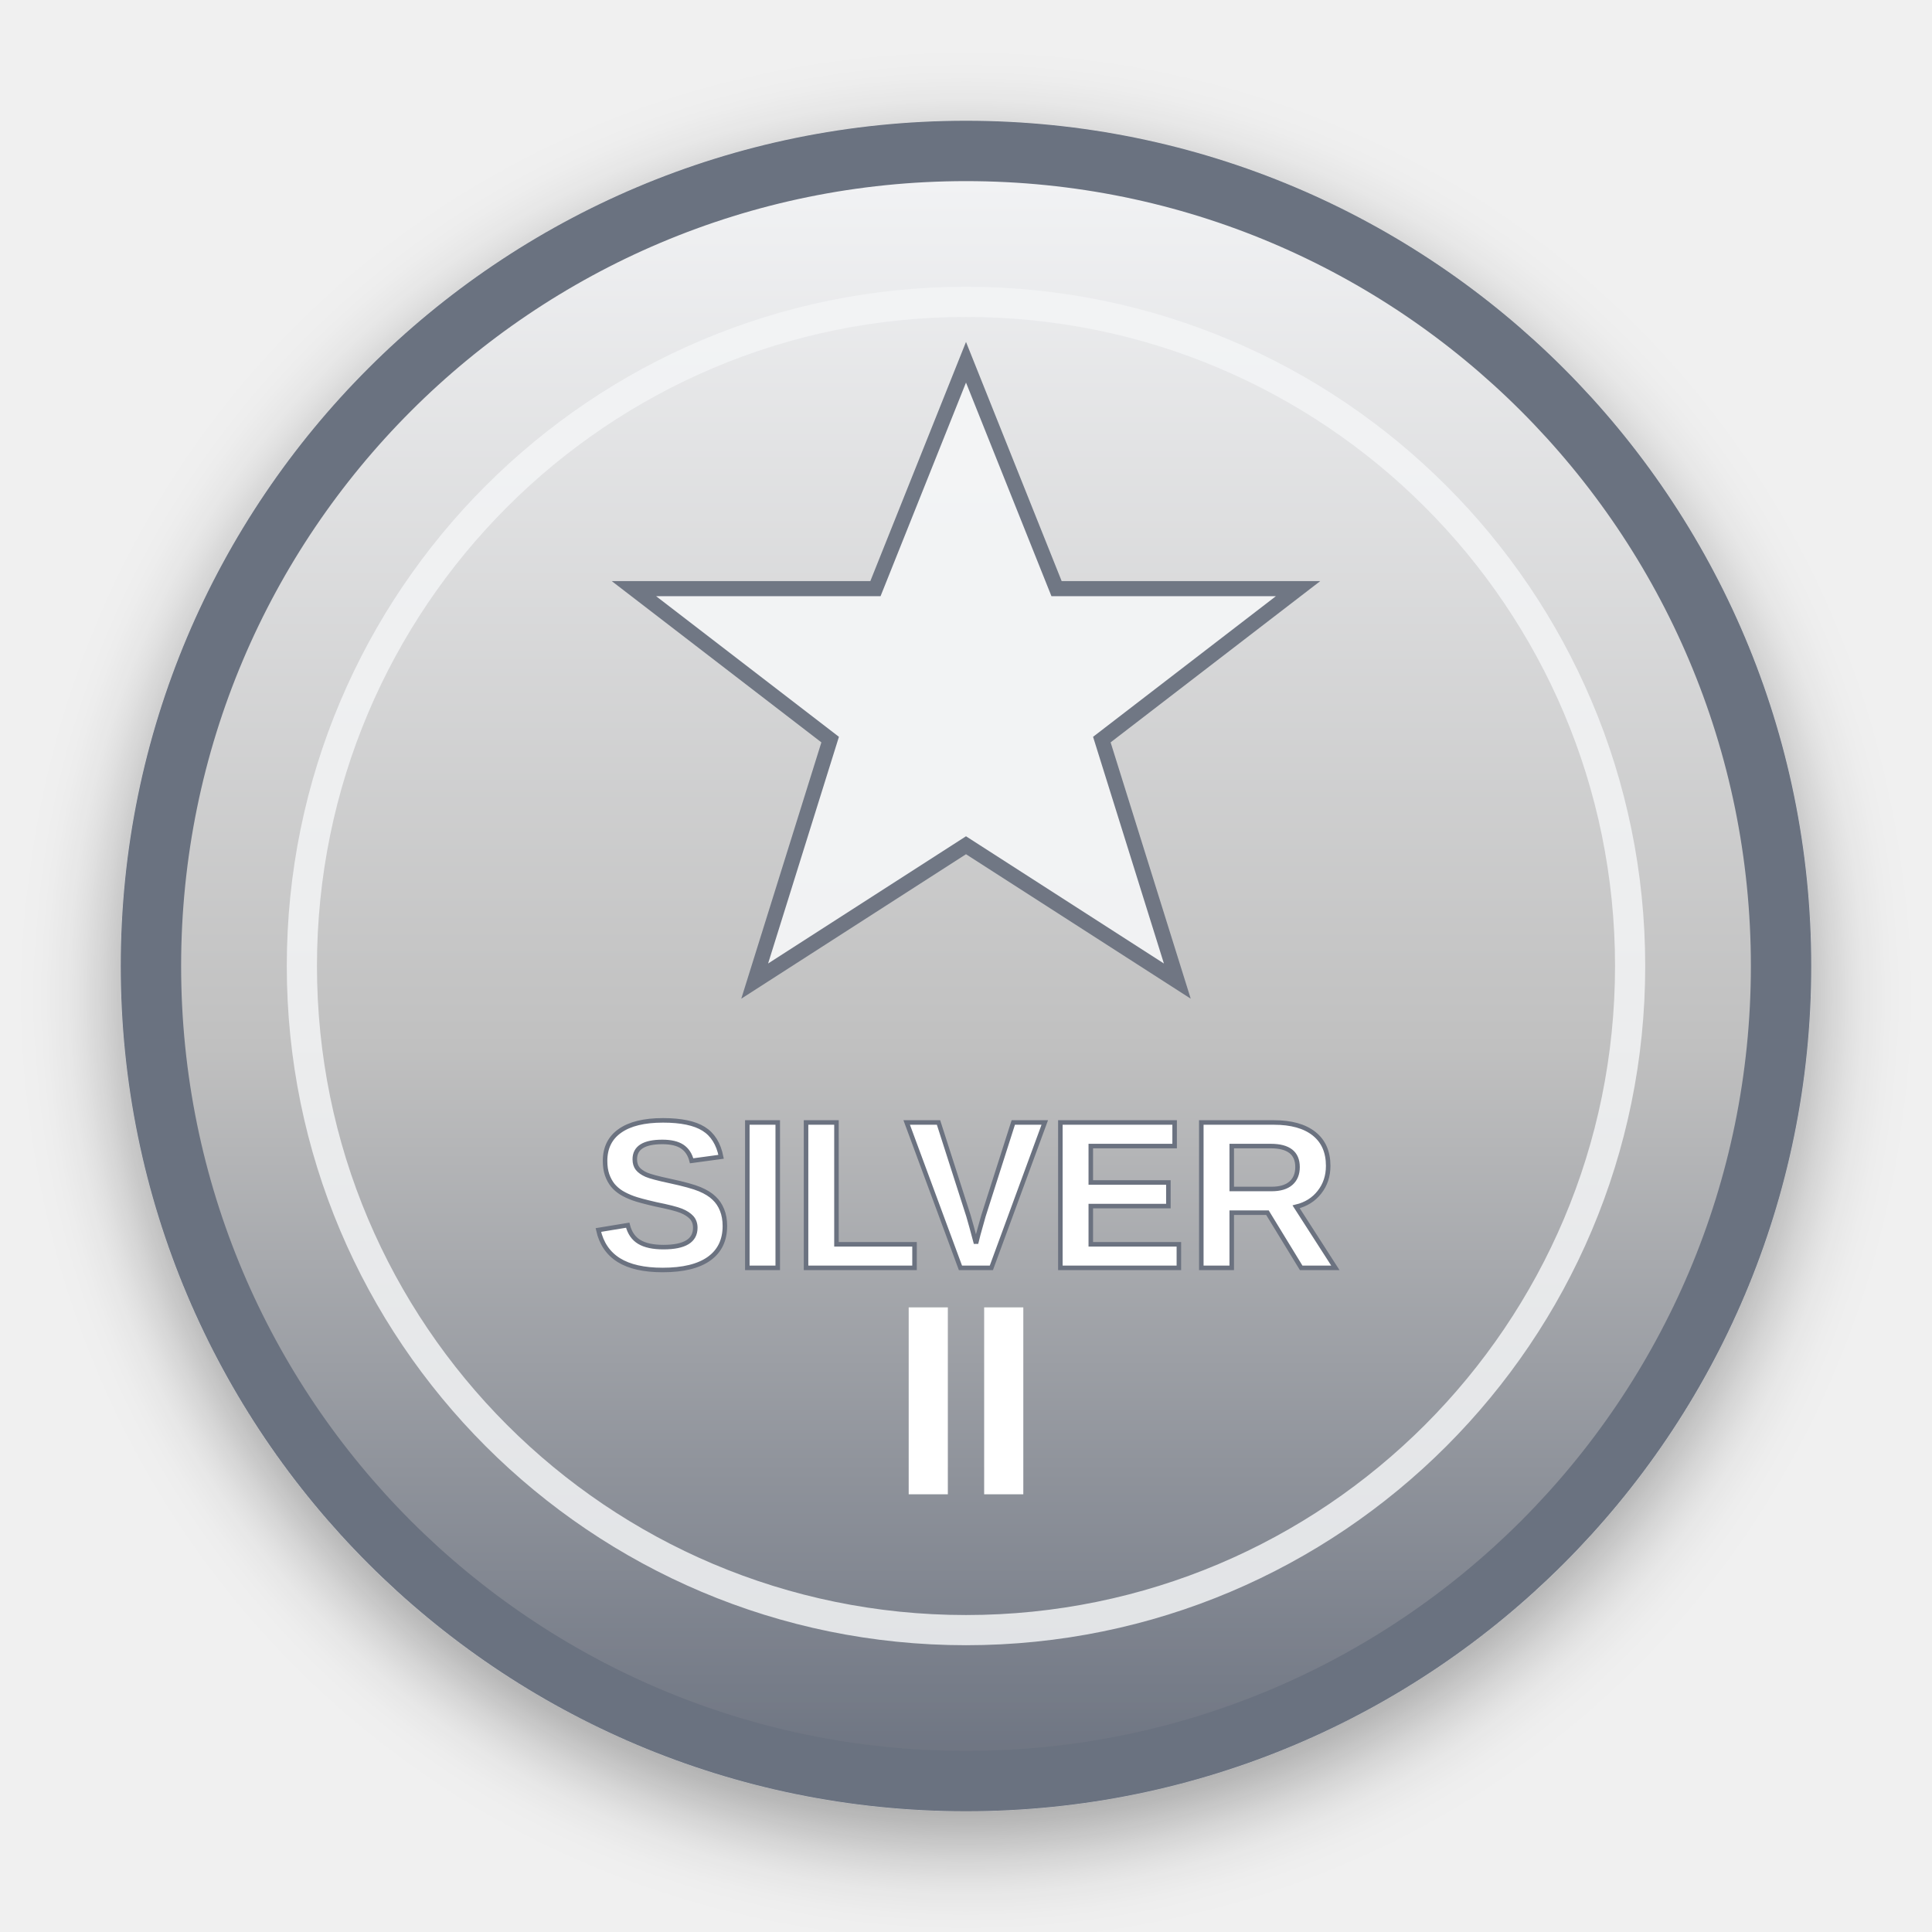
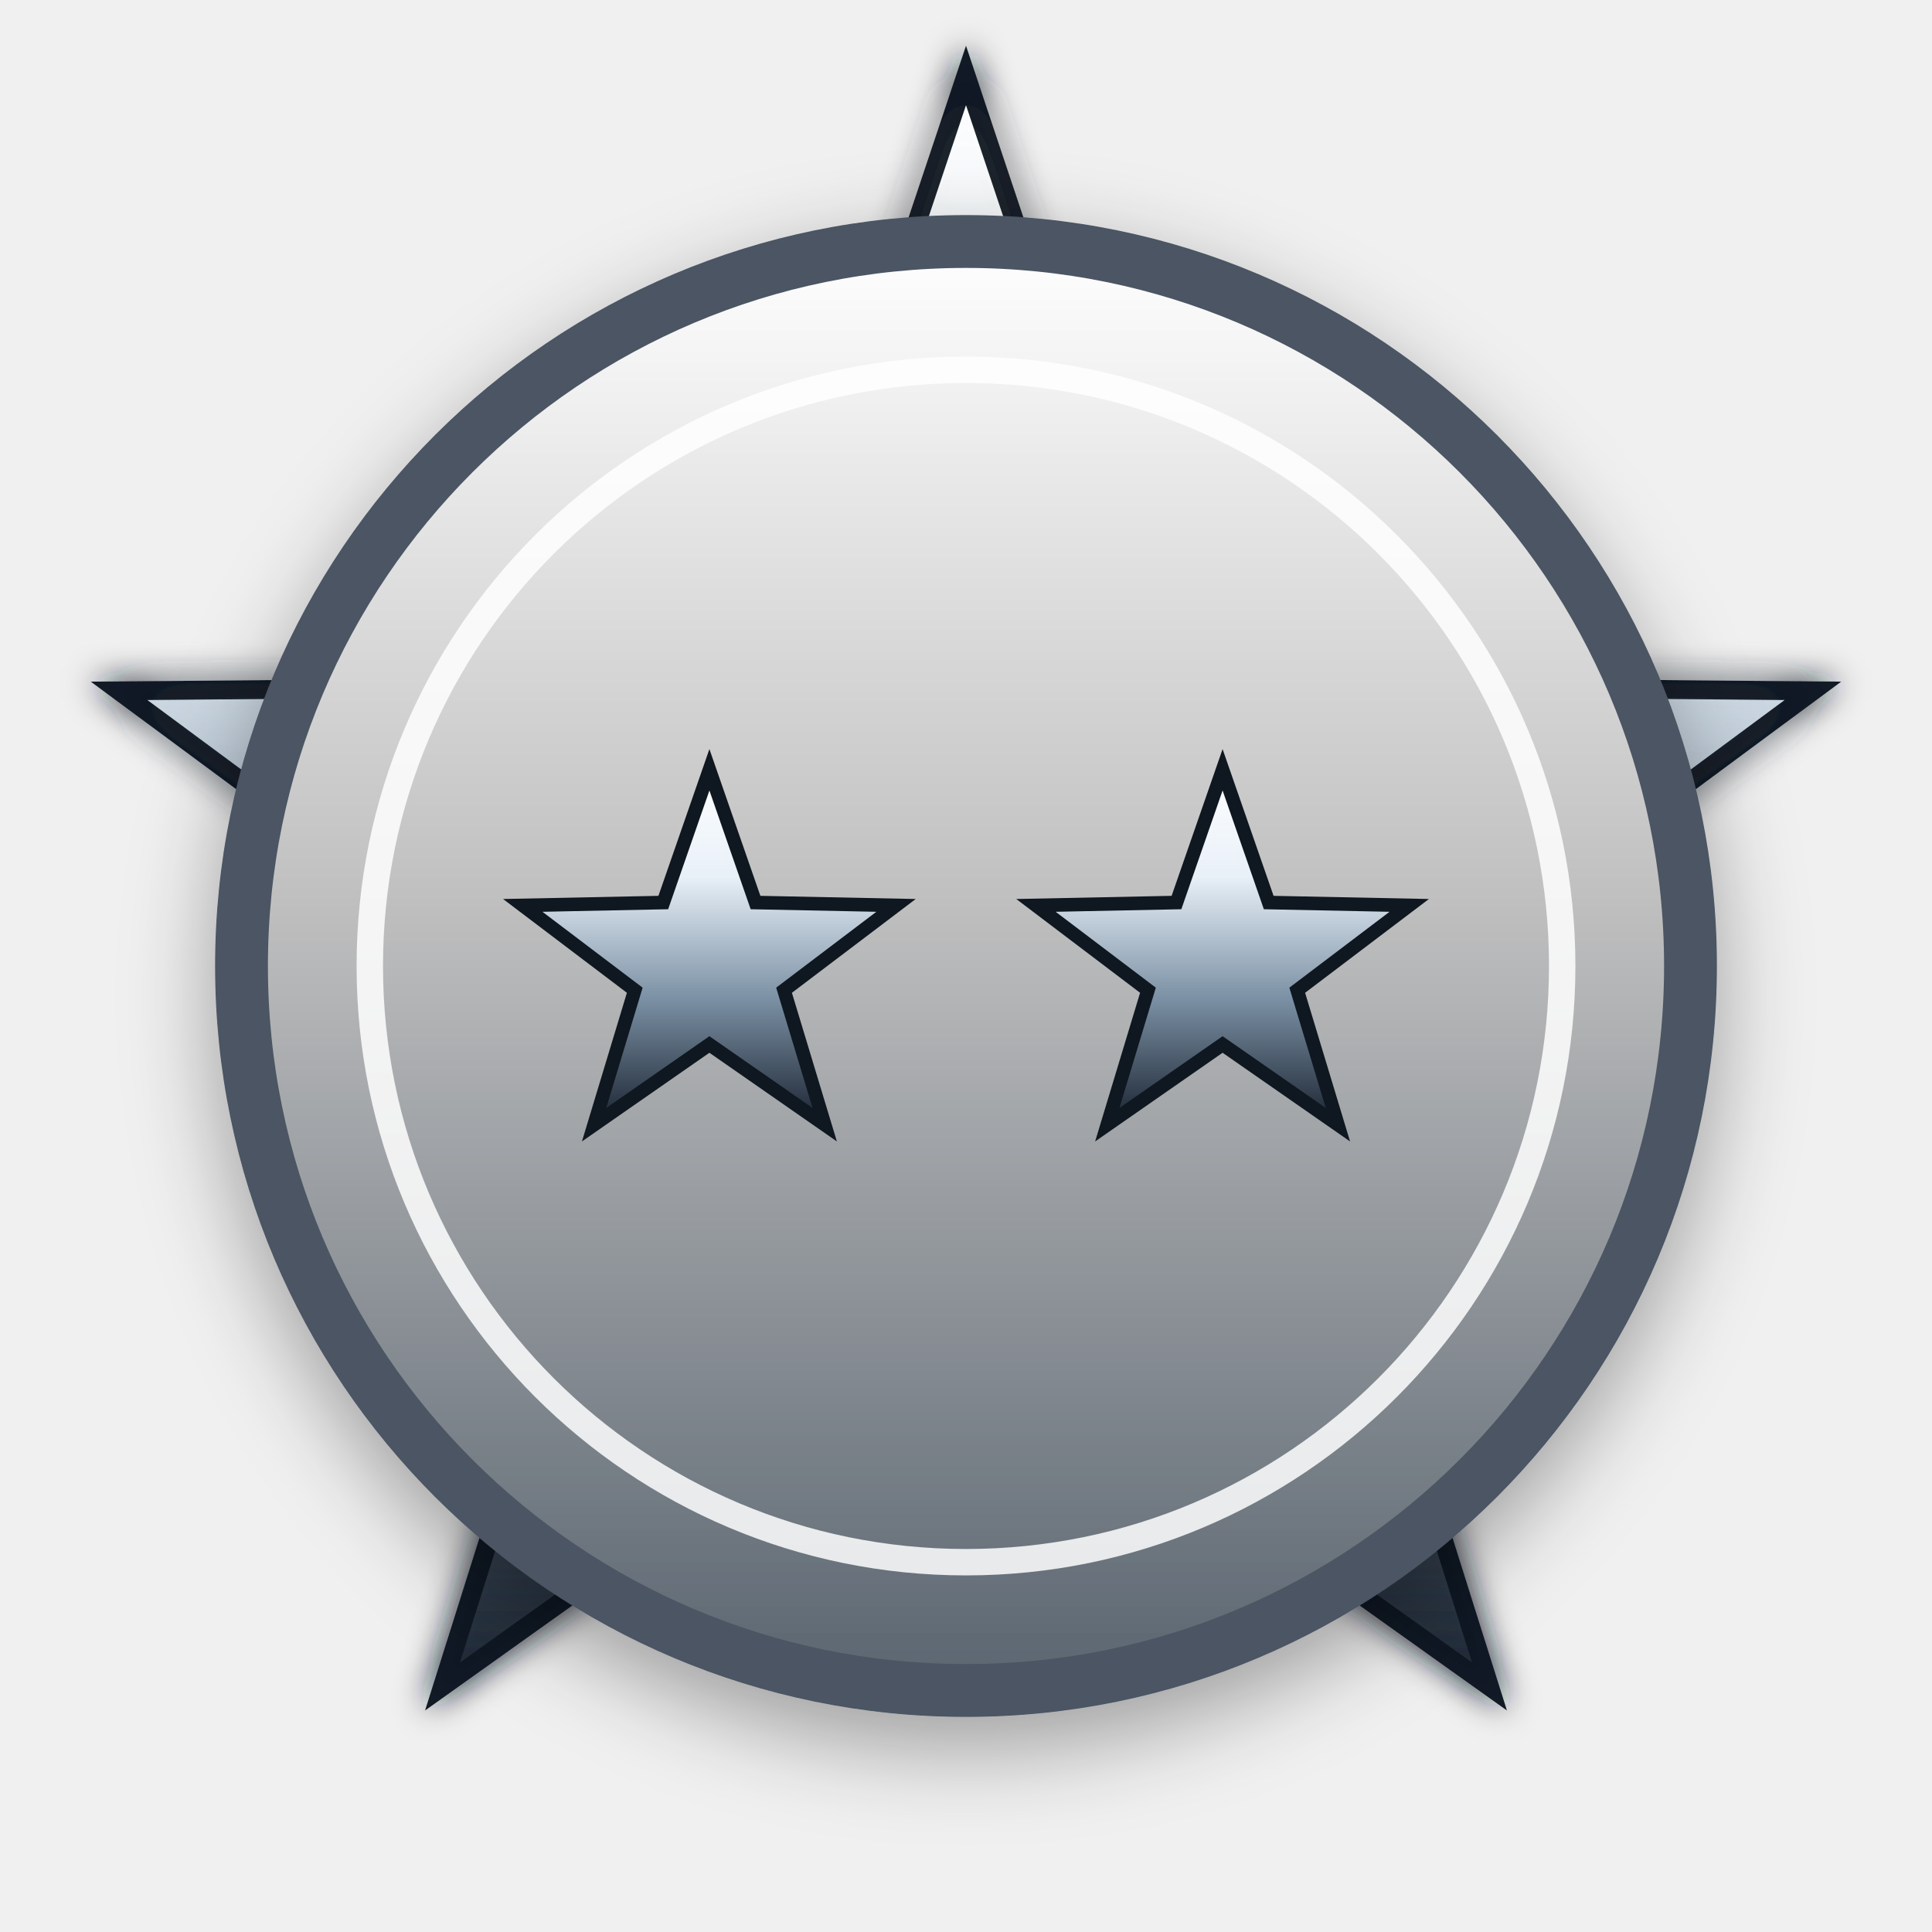
<svg xmlns="http://www.w3.org/2000/svg" width="256" height="256" viewBox="0 0 256 256" role="img" aria-label="SILVER II badge">
  <defs>
    <linearGradient id="g" x1="0" y1="0" x2="0" y2="1">
-       <stop offset="0%" stop-color="#F3F4F6" />
-       <stop offset="55%" stop-color="#C0C0C0" />
-       <stop offset="100%" stop-color="#6B7280" />
+       <stop offset="0%" stop-color="#FFFFFF" />
+       <stop offset="45%" stop-color="#C0C0C0" />
+       <stop offset="100%" stop-color="#5A6570" />
    </linearGradient>
-     <filter id="shadow" x="-20%" y="-20%" width="140%" height="140%">
+     <linearGradient id="starMetal" x1="0" y1="0" x2="0" y2="1">
+       <stop offset="0%" stop-color="#FFFFFF" />
+       <stop offset="30%" stop-color="#E8F0F8" />
+       <stop offset="65%" stop-color="#7A8FA3" />
+       <stop offset="100%" stop-color="#1A2330" />
+     </linearGradient>
+     <filter id="starGlow" x="-30%" y="-30%" width="160%" height="160%">
+       <feGaussianBlur stdDeviation="2.2" result="b" />
+       <feMerge>
+         <feMergeNode in="b" />
+         <feMergeNode in="SourceGraphic" />
+       </feMerge>
+     </filter>
+     <linearGradient id="innerStarMetal" x1="0" y1="0" x2="0" y2="1">
+       <stop offset="0%" stop-color="#FFFFFF" />
+       <stop offset="30%" stop-color="#E8F0F8" />
+       <stop offset="65%" stop-color="#7A8FA3" />
+       <stop offset="100%" stop-color="#1A2330" />
+     </linearGradient>
+     <filter id="shadow" x="-40%" y="-40%" width="180%" height="180%">
      <feDropShadow dx="0" dy="4" stdDeviation="6" flood-opacity="0.35" />
    </filter>
  </defs>
  <rect width="256" height="256" fill="none" />
+   <g filter="url(#starGlow)">
+     <g>
+       <animateTransform attributeName="transform" type="rotate" values="0 128 128;360 128 128" dur="10s" repeatCount="indefinite" />
+       <polygon points="128.00,10.00 155.04,90.79 240.22,91.54 171.75,142.21 197.36,223.46 128.00,174.00 58.64,223.46 84.25,142.21 15.78,91.54 100.96,90.79" fill="url(#starMetal)" stroke="#0F1720" stroke-width="2.5" opacity="0.98" />
+     </g>
+   </g>
  <g filter="url(#shadow)">
-     <circle cx="128" cy="128" r="108" fill="url(#g)" stroke="#6B7280" stroke-width="8" />
-     <circle cx="128" cy="128" r="88" fill="none" stroke="#F3F4F6" stroke-width="4" opacity="0.85" />
-     <polygon points="128,48 140,78 172,78 146,98 156,130 128,112 100,130 110,98 84,78 116,78" fill="#F3F4F6" stroke="#6B7280" stroke-width="2" opacity="0.95" />
+     <circle cx="128" cy="128" r="96" fill="url(#g)" stroke="#4B5563" stroke-width="7" />
+     <circle cx="128" cy="128" r="79" fill="none" stroke="#FFFFFF" stroke-width="3.5" opacity="0.85" />
  </g>
-   <text x="128" y="168" text-anchor="middle" font-family="Segoe UI, Arial, sans-serif" font-size="28" font-weight="700" fill="#FFFFFF" stroke="#6B7280" stroke-width="0.6">SILVER</text>
-   <text x="128" y="198" text-anchor="middle" font-family="Segoe UI, Arial, sans-serif" font-size="36" font-weight="700" fill="#FFFFFF">II</text>
+   <g>
+     <polygon points="94.00,102.00 100.11,119.59 118.73,119.97 103.89,131.21 109.28,149.03 94.00,138.40 78.72,149.03 84.11,131.21 69.27,119.97 87.89,119.59" fill="url(#innerStarMetal)" stroke="#0F1720" stroke-width="1.8" />
+     <polygon points="162.00,102.00 168.11,119.59 186.73,119.97 171.89,131.21 177.28,149.03 162.00,138.40 146.72,149.03 152.11,131.21 137.27,119.97 155.89,119.59" fill="url(#innerStarMetal)" stroke="#0F1720" stroke-width="1.8" />
+   </g>
</svg>
